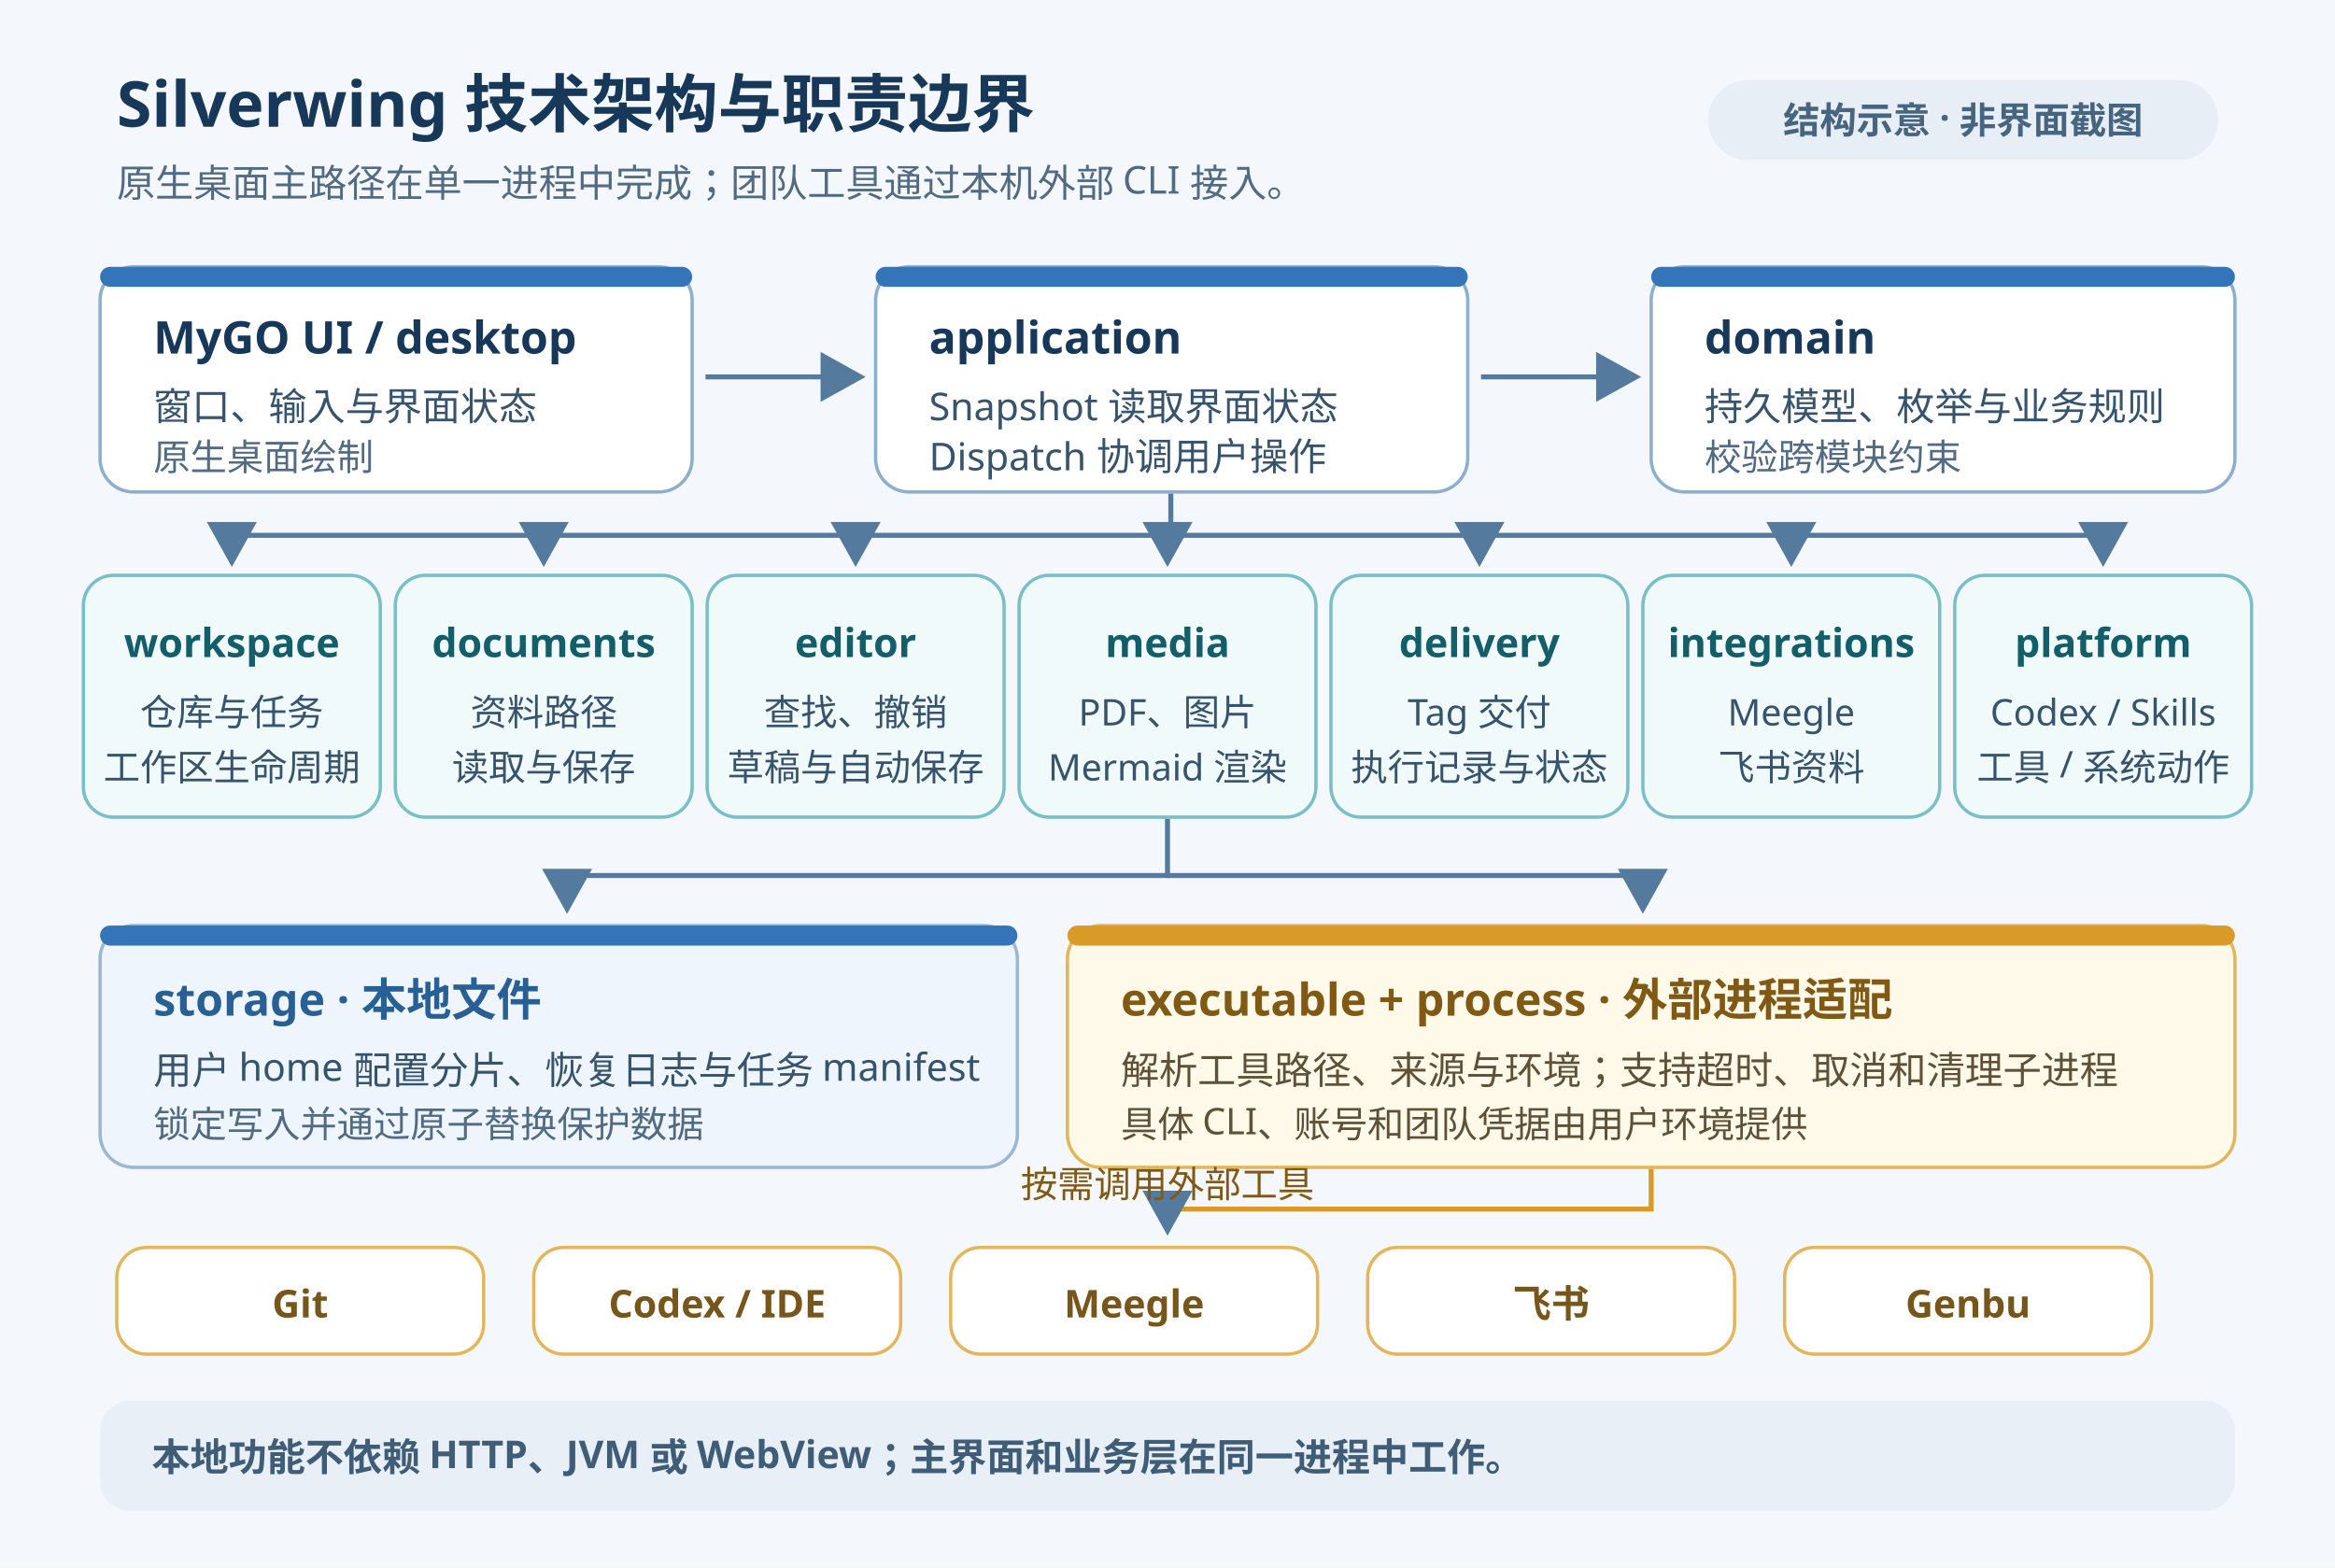
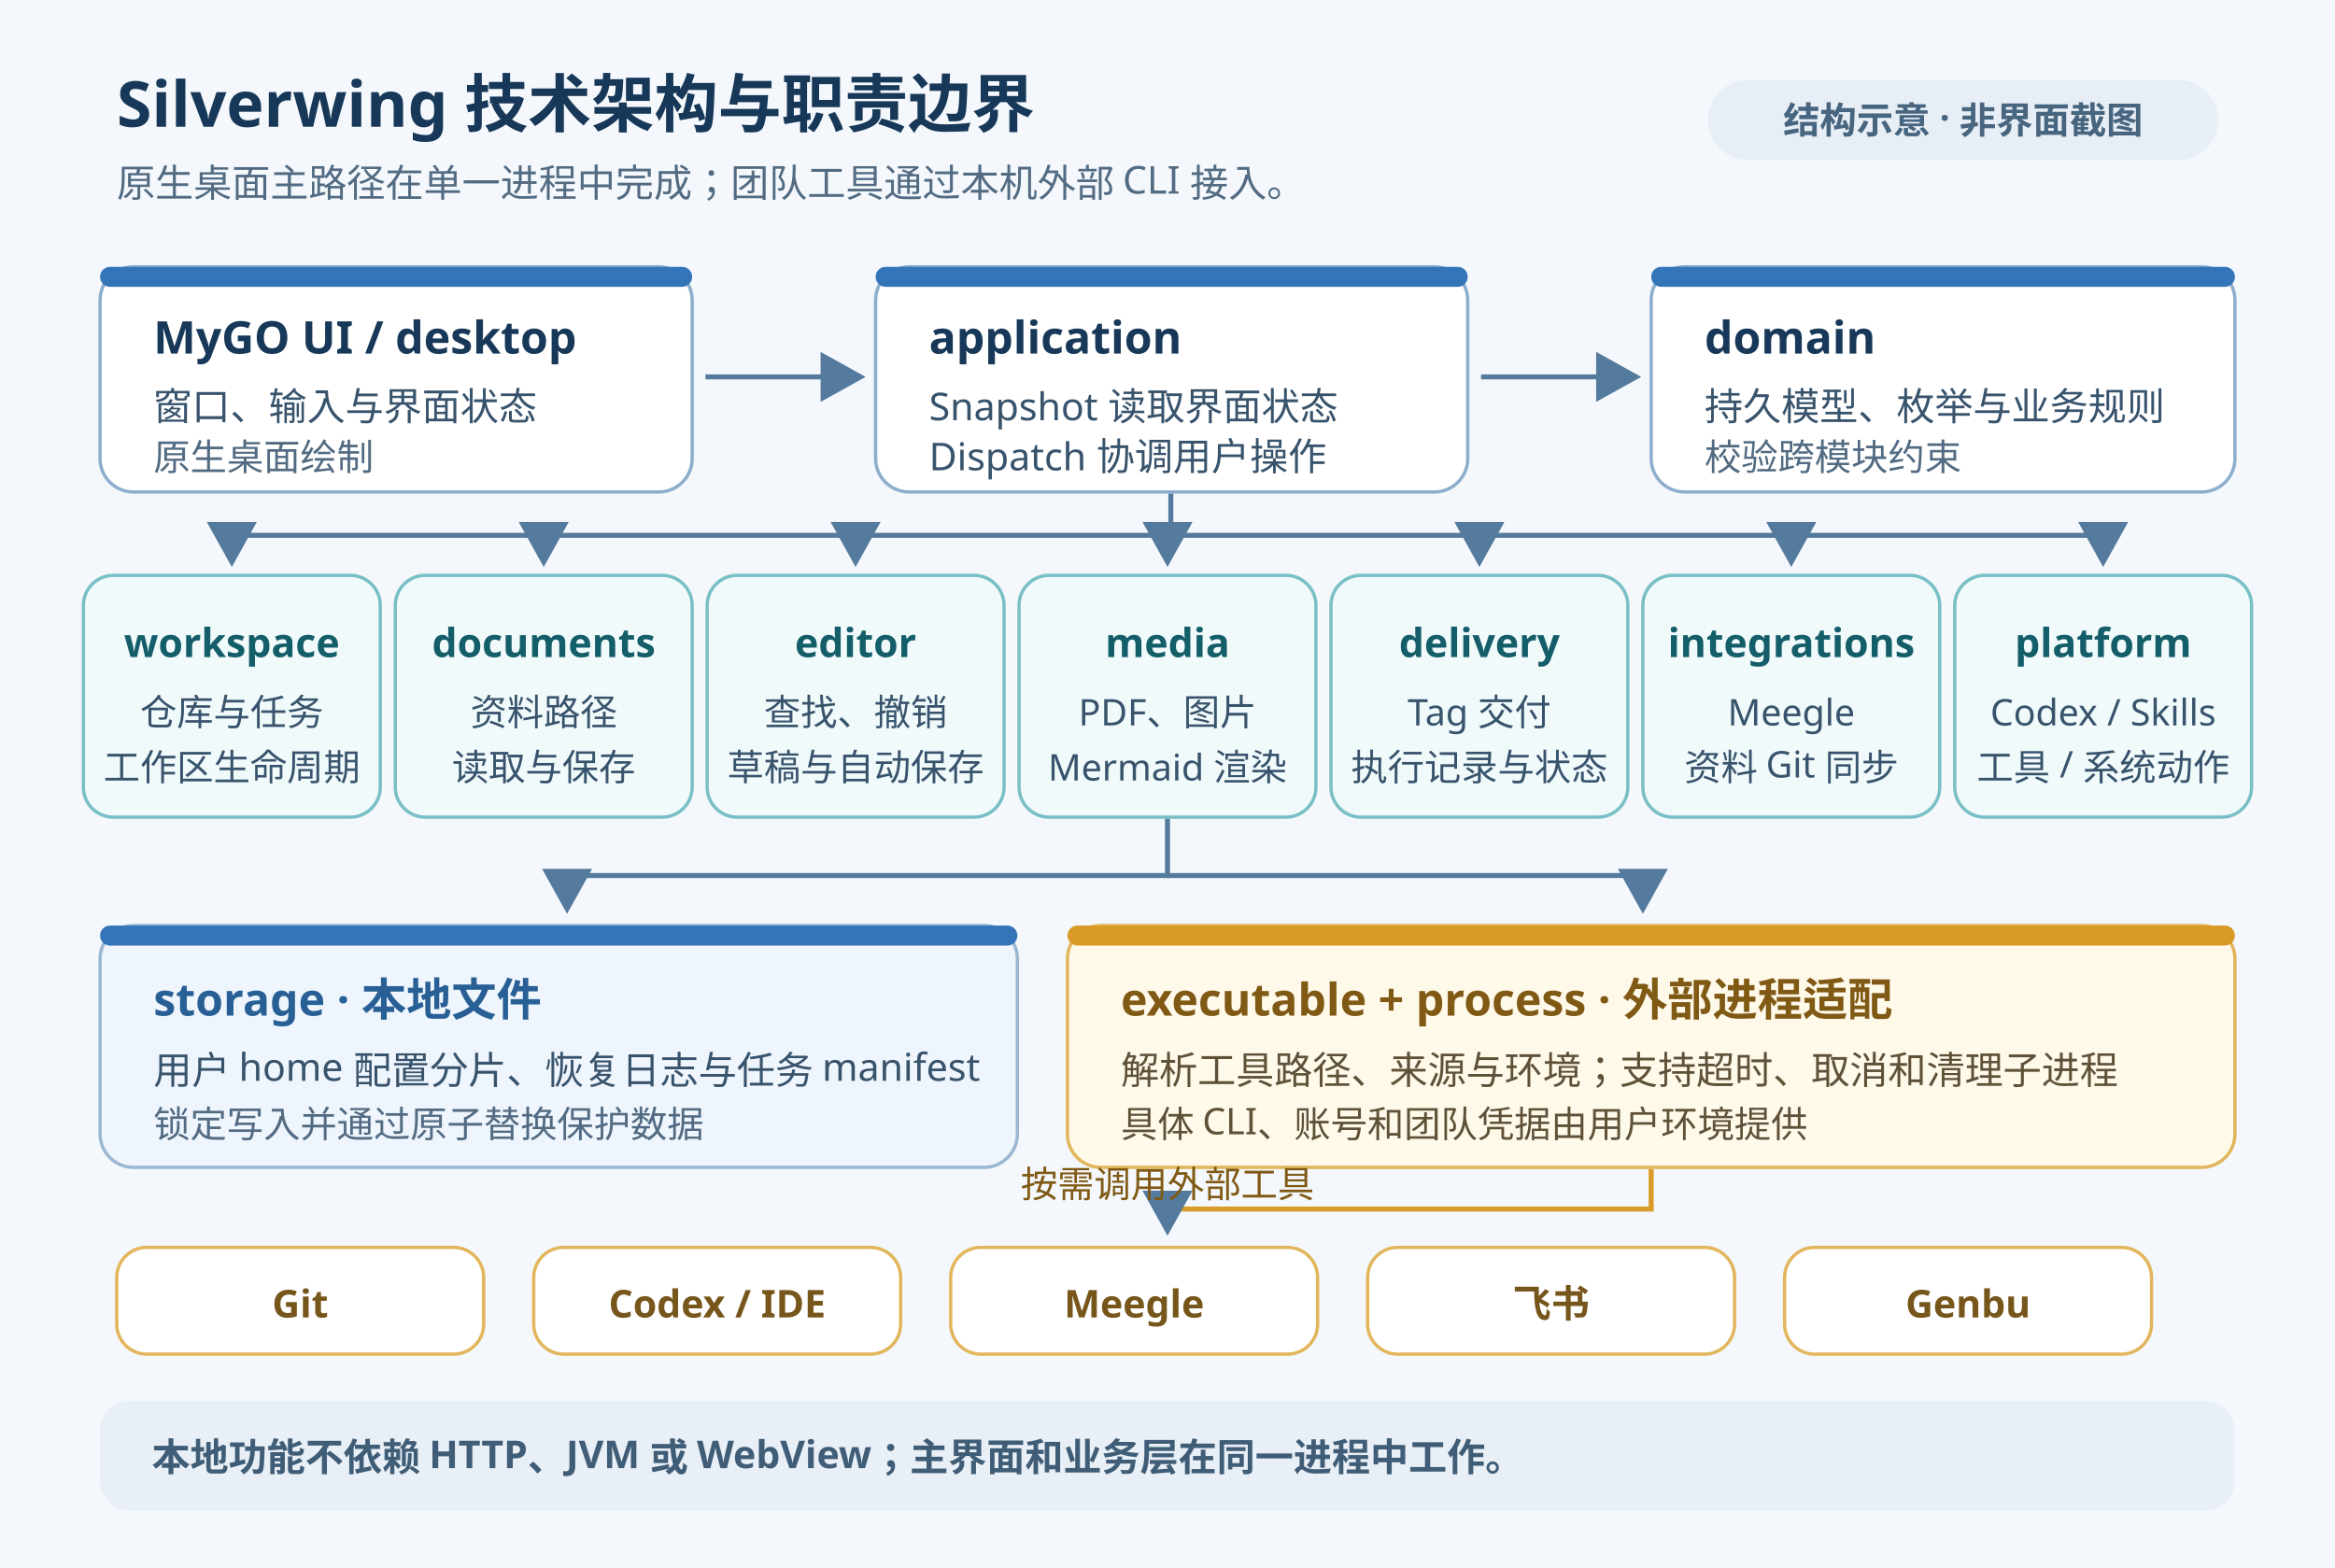
<svg xmlns="http://www.w3.org/2000/svg" viewBox="0 0 1400 940" role="img" aria-labelledby="title desc">
  <defs>
    <marker id="arrow" markerWidth="12" markerHeight="12" refX="9" refY="6" orient="auto">
      <path d="M1 1 L10 6 L1 11 Z" fill="#547A9D" />
    </marker>
    <marker id="arrow-cyan" markerWidth="12" markerHeight="12" refX="9" refY="6" orient="auto">
      <path d="M1 1 L10 6 L1 11 Z" fill="#138A9B" />
    </marker>
  </defs>
  <rect width="1400" height="940" fill="#F4F8FC" />
  <text x="70" y="76" fill="#173858" font-size="38" font-weight="700" font-family="Segoe UI, Microsoft YaHei, sans-serif">Silverwing 技术架构与职责边界</text>
  <text x="70" y="118" fill="#526B82" font-size="23" font-family="Segoe UI, Microsoft YaHei, sans-serif">原生桌面主路径在单一进程中完成；团队工具通过本机外部 CLI 接入。</text>
  <rect x="1024" y="48" width="306" height="48" rx="24" fill="#E7EEF6" />
  <text x="1177" y="80" text-anchor="middle" fill="#486580" font-size="22" font-weight="600" font-family="Segoe UI, Microsoft YaHei, sans-serif">结构示意 · 非界面截图</text>
  <rect x="60" y="160" width="355" height="135" rx="20" fill="#FFFFFF" stroke="#8DAECC" stroke-width="2" />
  <rect x="60" y="160" width="355" height="12" rx="6" fill="#3375B8" />
  <text x="92" y="212" fill="#173858" font-size="27" font-weight="700" font-family="Segoe UI, Microsoft YaHei, sans-serif">MyGO UI / desktop</text>
  <text x="92" y="252" fill="#38536C" font-size="23" font-family="Segoe UI, Microsoft YaHei, sans-serif">窗口、输入与界面状态</text>
  <text x="92" y="282" fill="#526B82" font-size="22" font-family="Segoe UI, Microsoft YaHei, sans-serif">原生桌面绘制</text>
  <path d="M423 226 H516" fill="none" stroke="#547A9D" stroke-width="3" marker-end="url(#arrow)" />
  <rect x="525" y="160" width="355" height="135" rx="20" fill="#FFFFFF" stroke="#8DAECC" stroke-width="2" />
  <rect x="525" y="160" width="355" height="12" rx="6" fill="#3375B8" />
  <text x="557" y="212" fill="#173858" font-size="27" font-weight="700" font-family="Segoe UI, Microsoft YaHei, sans-serif">application</text>
  <text x="557" y="252" fill="#38536C" font-size="23" font-family="Segoe UI, Microsoft YaHei, sans-serif">Snapshot 读取界面状态</text>
  <text x="557" y="282" fill="#38536C" font-size="23" font-family="Segoe UI, Microsoft YaHei, sans-serif">Dispatch 协调用户操作</text>
  <path d="M888 226 H981" fill="none" stroke="#547A9D" stroke-width="3" marker-end="url(#arrow)" />
  <rect x="990" y="160" width="350" height="135" rx="20" fill="#FFFFFF" stroke="#8DAECC" stroke-width="2" />
  <rect x="990" y="160" width="350" height="12" rx="6" fill="#3375B8" />
  <text x="1022" y="212" fill="#173858" font-size="27" font-weight="700" font-family="Segoe UI, Microsoft YaHei, sans-serif">domain</text>
  <text x="1022" y="252" fill="#38536C" font-size="23" font-family="Segoe UI, Microsoft YaHei, sans-serif">持久模型、枚举与业务规则</text>
  <text x="1022" y="282" fill="#526B82" font-size="22" font-family="Segoe UI, Microsoft YaHei, sans-serif">校验跨模块约束</text>
  <path d="M702 296 V321" fill="none" stroke="#547A9D" stroke-width="3" />
  <path d="M139 321 H1261" fill="none" stroke="#547A9D" stroke-width="3" />
  <path d="M139 321 V337" fill="none" stroke="#547A9D" stroke-width="3" marker-end="url(#arrow)" />
  <path d="M326 321 V337" fill="none" stroke="#547A9D" stroke-width="3" marker-end="url(#arrow)" />
  <path d="M513 321 V337" fill="none" stroke="#547A9D" stroke-width="3" marker-end="url(#arrow)" />
  <path d="M700 321 V337" fill="none" stroke="#547A9D" stroke-width="3" marker-end="url(#arrow)" />
  <path d="M887 321 V337" fill="none" stroke="#547A9D" stroke-width="3" marker-end="url(#arrow)" />
  <path d="M1074 321 V337" fill="none" stroke="#547A9D" stroke-width="3" marker-end="url(#arrow)" />
  <path d="M1261 321 V337" fill="none" stroke="#547A9D" stroke-width="3" marker-end="url(#arrow)" />
  <rect x="50" y="345" width="178" height="145" rx="18" fill="#F1FAFB" stroke="#79BFC6" stroke-width="2" />
  <text x="139" y="394" text-anchor="middle" fill="#145E6A" font-size="24" font-weight="700" font-family="Segoe UI, Microsoft YaHei, sans-serif">workspace</text>
  <text x="139" y="435" text-anchor="middle" fill="#38536C" font-size="22" font-family="Segoe UI, Microsoft YaHei, sans-serif">仓库与任务</text>
  <text x="139" y="468" text-anchor="middle" fill="#38536C" font-size="22" font-family="Segoe UI, Microsoft YaHei, sans-serif">工作区生命周期</text>
  <rect x="237" y="345" width="178" height="145" rx="18" fill="#F1FAFB" stroke="#79BFC6" stroke-width="2" />
  <text x="326" y="394" text-anchor="middle" fill="#145E6A" font-size="24" font-weight="700" font-family="Segoe UI, Microsoft YaHei, sans-serif">documents</text>
  <text x="326" y="435" text-anchor="middle" fill="#38536C" font-size="22" font-family="Segoe UI, Microsoft YaHei, sans-serif">资料路径</text>
  <text x="326" y="468" text-anchor="middle" fill="#38536C" font-size="22" font-family="Segoe UI, Microsoft YaHei, sans-serif">读取与保存</text>
  <rect x="424" y="345" width="178" height="145" rx="18" fill="#F1FAFB" stroke="#79BFC6" stroke-width="2" />
  <text x="513" y="394" text-anchor="middle" fill="#145E6A" font-size="24" font-weight="700" font-family="Segoe UI, Microsoft YaHei, sans-serif">editor</text>
  <text x="513" y="435" text-anchor="middle" fill="#38536C" font-size="22" font-family="Segoe UI, Microsoft YaHei, sans-serif">查找、撤销</text>
  <text x="513" y="468" text-anchor="middle" fill="#38536C" font-size="22" font-family="Segoe UI, Microsoft YaHei, sans-serif">草稿与自动保存</text>
  <rect x="611" y="345" width="178" height="145" rx="18" fill="#F1FAFB" stroke="#79BFC6" stroke-width="2" />
  <text x="700" y="394" text-anchor="middle" fill="#145E6A" font-size="24" font-weight="700" font-family="Segoe UI, Microsoft YaHei, sans-serif">media</text>
  <text x="700" y="435" text-anchor="middle" fill="#38536C" font-size="22" font-family="Segoe UI, Microsoft YaHei, sans-serif">PDF、图片</text>
  <text x="700" y="468" text-anchor="middle" fill="#38536C" font-size="22" font-family="Segoe UI, Microsoft YaHei, sans-serif">Mermaid 渲染</text>
  <rect x="798" y="345" width="178" height="145" rx="18" fill="#F1FAFB" stroke="#79BFC6" stroke-width="2" />
  <text x="887" y="394" text-anchor="middle" fill="#145E6A" font-size="24" font-weight="700" font-family="Segoe UI, Microsoft YaHei, sans-serif">delivery</text>
  <text x="887" y="435" text-anchor="middle" fill="#38536C" font-size="22" font-family="Segoe UI, Microsoft YaHei, sans-serif">Tag 交付</text>
  <text x="887" y="468" text-anchor="middle" fill="#38536C" font-size="22" font-family="Segoe UI, Microsoft YaHei, sans-serif">执行记录与状态</text>
  <rect x="985" y="345" width="178" height="145" rx="18" fill="#F1FAFB" stroke="#79BFC6" stroke-width="2" />
  <text x="1074" y="394" text-anchor="middle" fill="#145E6A" font-size="24" font-weight="700" font-family="Segoe UI, Microsoft YaHei, sans-serif">integrations</text>
  <text x="1074" y="435" text-anchor="middle" fill="#38536C" font-size="22" font-family="Segoe UI, Microsoft YaHei, sans-serif">Meegle</text>
-   <text x="1074" y="468" text-anchor="middle" fill="#38536C" font-size="22" font-family="Segoe UI, Microsoft YaHei, sans-serif">飞书资料</text>
+   <text x="1074" y="468" text-anchor="middle" fill="#38536C" font-size="22" font-family="Segoe UI, Microsoft YaHei, sans-serif">资料 Git 同步</text>
  <rect x="1172" y="345" width="178" height="145" rx="18" fill="#F1FAFB" stroke="#79BFC6" stroke-width="2" />
  <text x="1261" y="394" text-anchor="middle" fill="#145E6A" font-size="24" font-weight="700" font-family="Segoe UI, Microsoft YaHei, sans-serif">platform</text>
  <text x="1261" y="435" text-anchor="middle" fill="#38536C" font-size="22" font-family="Segoe UI, Microsoft YaHei, sans-serif">Codex / Skills</text>
  <text x="1261" y="468" text-anchor="middle" fill="#38536C" font-size="22" font-family="Segoe UI, Microsoft YaHei, sans-serif">工具 / 系统动作</text>
  <path d="M700 491 V525 H340 V545" fill="none" stroke="#547A9D" stroke-width="3" marker-end="url(#arrow)" />
  <path d="M700 525 H985 V545" fill="none" stroke="#547A9D" stroke-width="3" marker-end="url(#arrow)" />
  <rect x="60" y="555" width="550" height="145" rx="20" fill="#EEF5FC" stroke="#9BB7D1" stroke-width="2" />
  <rect x="60" y="555" width="550" height="12" rx="6" fill="#3375B8" />
  <text x="92" y="609" fill="#285F95" font-size="27" font-weight="700" font-family="Segoe UI, Microsoft YaHei, sans-serif">storage · 本地文件</text>
  <text x="92" y="650" fill="#38536C" font-size="23" font-family="Segoe UI, Microsoft YaHei, sans-serif">用户 home 配置分片、恢复日志与任务 manifest</text>
  <text x="92" y="682" fill="#526B82" font-size="22" font-family="Segoe UI, Microsoft YaHei, sans-serif">锁定写入并通过原子替换保护数据</text>
  <rect x="640" y="555" width="700" height="145" rx="20" fill="#FFF9EA" stroke="#E2B65C" stroke-width="2" />
  <rect x="640" y="555" width="700" height="12" rx="6" fill="#D99A27" />
  <text x="672" y="609" fill="#805914" font-size="27" font-weight="700" font-family="Segoe UI, Microsoft YaHei, sans-serif">executable + process · 外部进程适配</text>
  <text x="672" y="650" fill="#5E5138" font-size="23" font-family="Segoe UI, Microsoft YaHei, sans-serif">解析工具路径、来源与环境；支持超时、取消和清理子进程</text>
  <text x="672" y="682" fill="#5E5138" font-size="22" font-family="Segoe UI, Microsoft YaHei, sans-serif">具体 CLI、账号和团队凭据由用户环境提供</text>
  <path d="M990 701 V725 H700 V738" fill="none" stroke="#D99A27" stroke-width="3" marker-end="url(#arrow)" />
  <text x="700" y="718" text-anchor="middle" fill="#805914" font-size="22" font-family="Segoe UI, Microsoft YaHei, sans-serif">按需调用外部工具</text>
  <rect x="70" y="748" width="220" height="64" rx="18" fill="#FFFFFF" stroke="#E2B65C" stroke-width="2" />
  <text x="180" y="790" text-anchor="middle" fill="#76561B" font-size="23" font-weight="600" font-family="Segoe UI, Microsoft YaHei, sans-serif">Git</text>
  <rect x="320" y="748" width="220" height="64" rx="18" fill="#FFFFFF" stroke="#E2B65C" stroke-width="2" />
  <text x="430" y="790" text-anchor="middle" fill="#76561B" font-size="23" font-weight="600" font-family="Segoe UI, Microsoft YaHei, sans-serif">Codex / IDE</text>
  <rect x="570" y="748" width="220" height="64" rx="18" fill="#FFFFFF" stroke="#E2B65C" stroke-width="2" />
  <text x="680" y="790" text-anchor="middle" fill="#76561B" font-size="23" font-weight="600" font-family="Segoe UI, Microsoft YaHei, sans-serif">Meegle</text>
  <rect x="820" y="748" width="220" height="64" rx="18" fill="#FFFFFF" stroke="#E2B65C" stroke-width="2" />
  <text x="930" y="790" text-anchor="middle" fill="#76561B" font-size="23" font-weight="600" font-family="Segoe UI, Microsoft YaHei, sans-serif">飞书</text>
  <rect x="1070" y="748" width="220" height="64" rx="18" fill="#FFFFFF" stroke="#E2B65C" stroke-width="2" />
  <text x="1180" y="790" text-anchor="middle" fill="#76561B" font-size="23" font-weight="600" font-family="Segoe UI, Microsoft YaHei, sans-serif">Genbu</text>
  <rect x="60" y="840" width="1280" height="66" rx="18" fill="#E8EFF6" />
  <text x="91" y="882" fill="#405D77" font-size="23" font-weight="600" font-family="Segoe UI, Microsoft YaHei, sans-serif">本地功能不依赖 HTTP、JVM 或 WebView；主界面和业务层在同一进程中工作。</text>
</svg>
